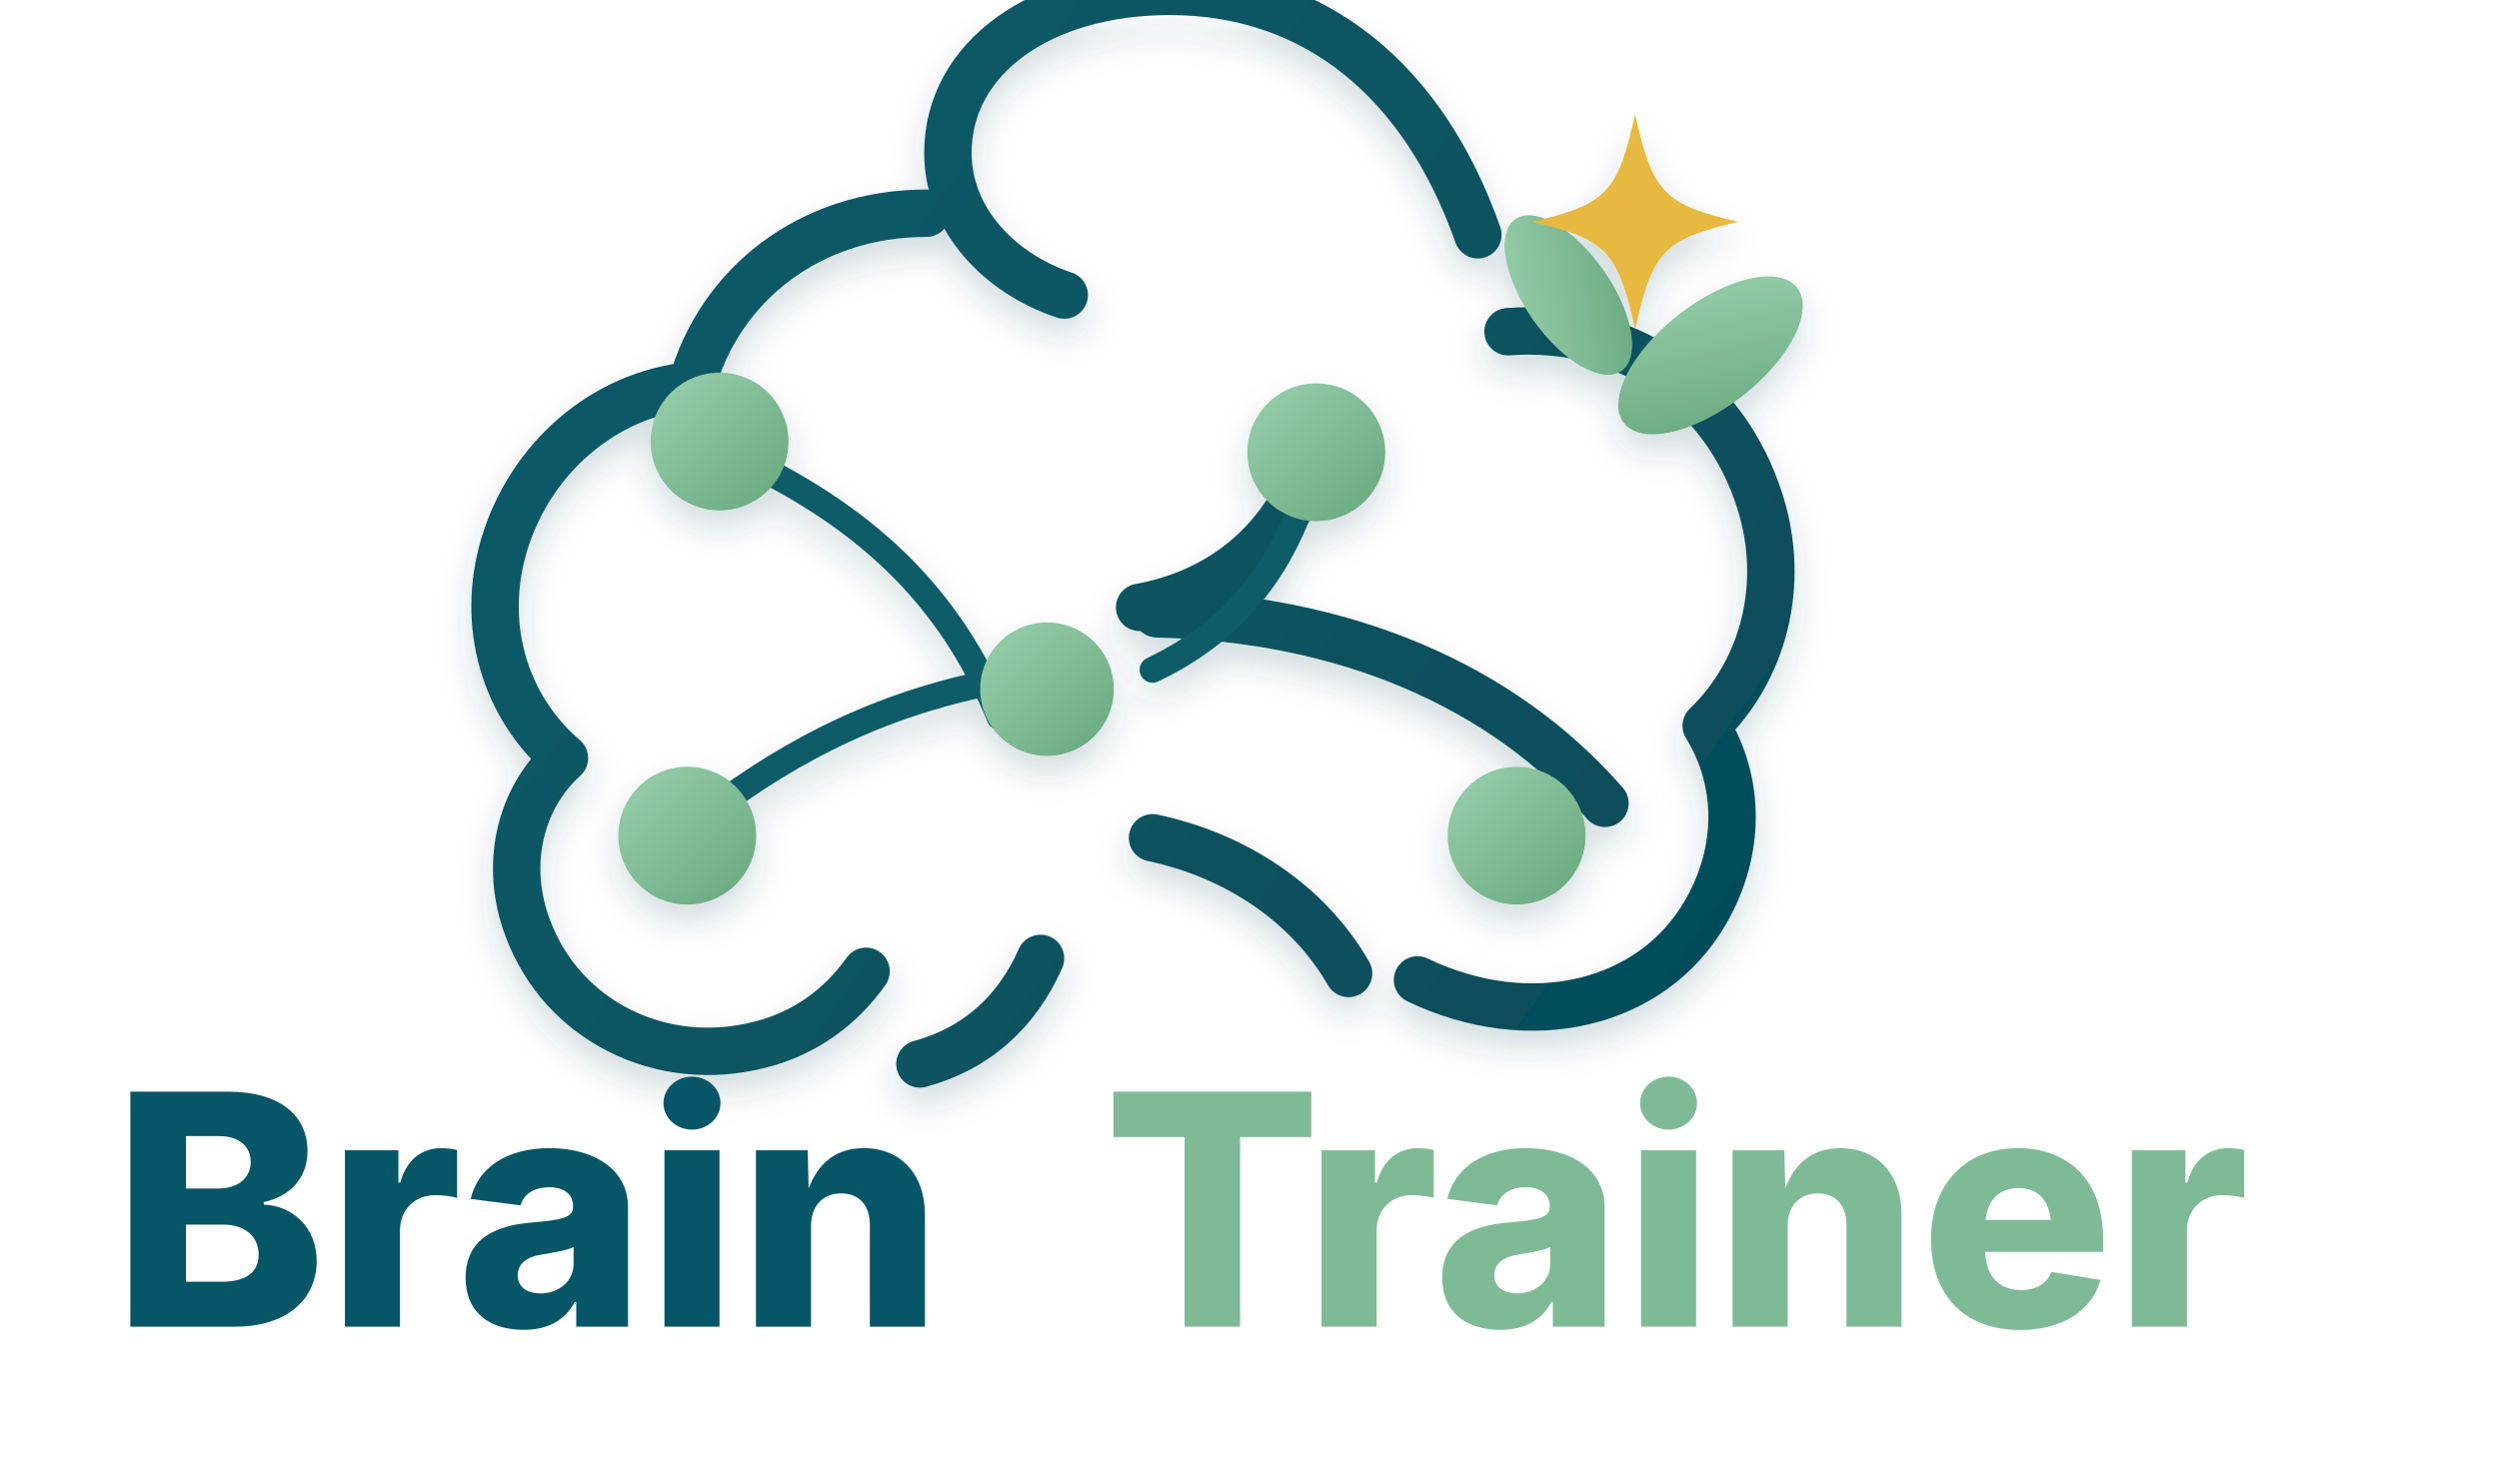
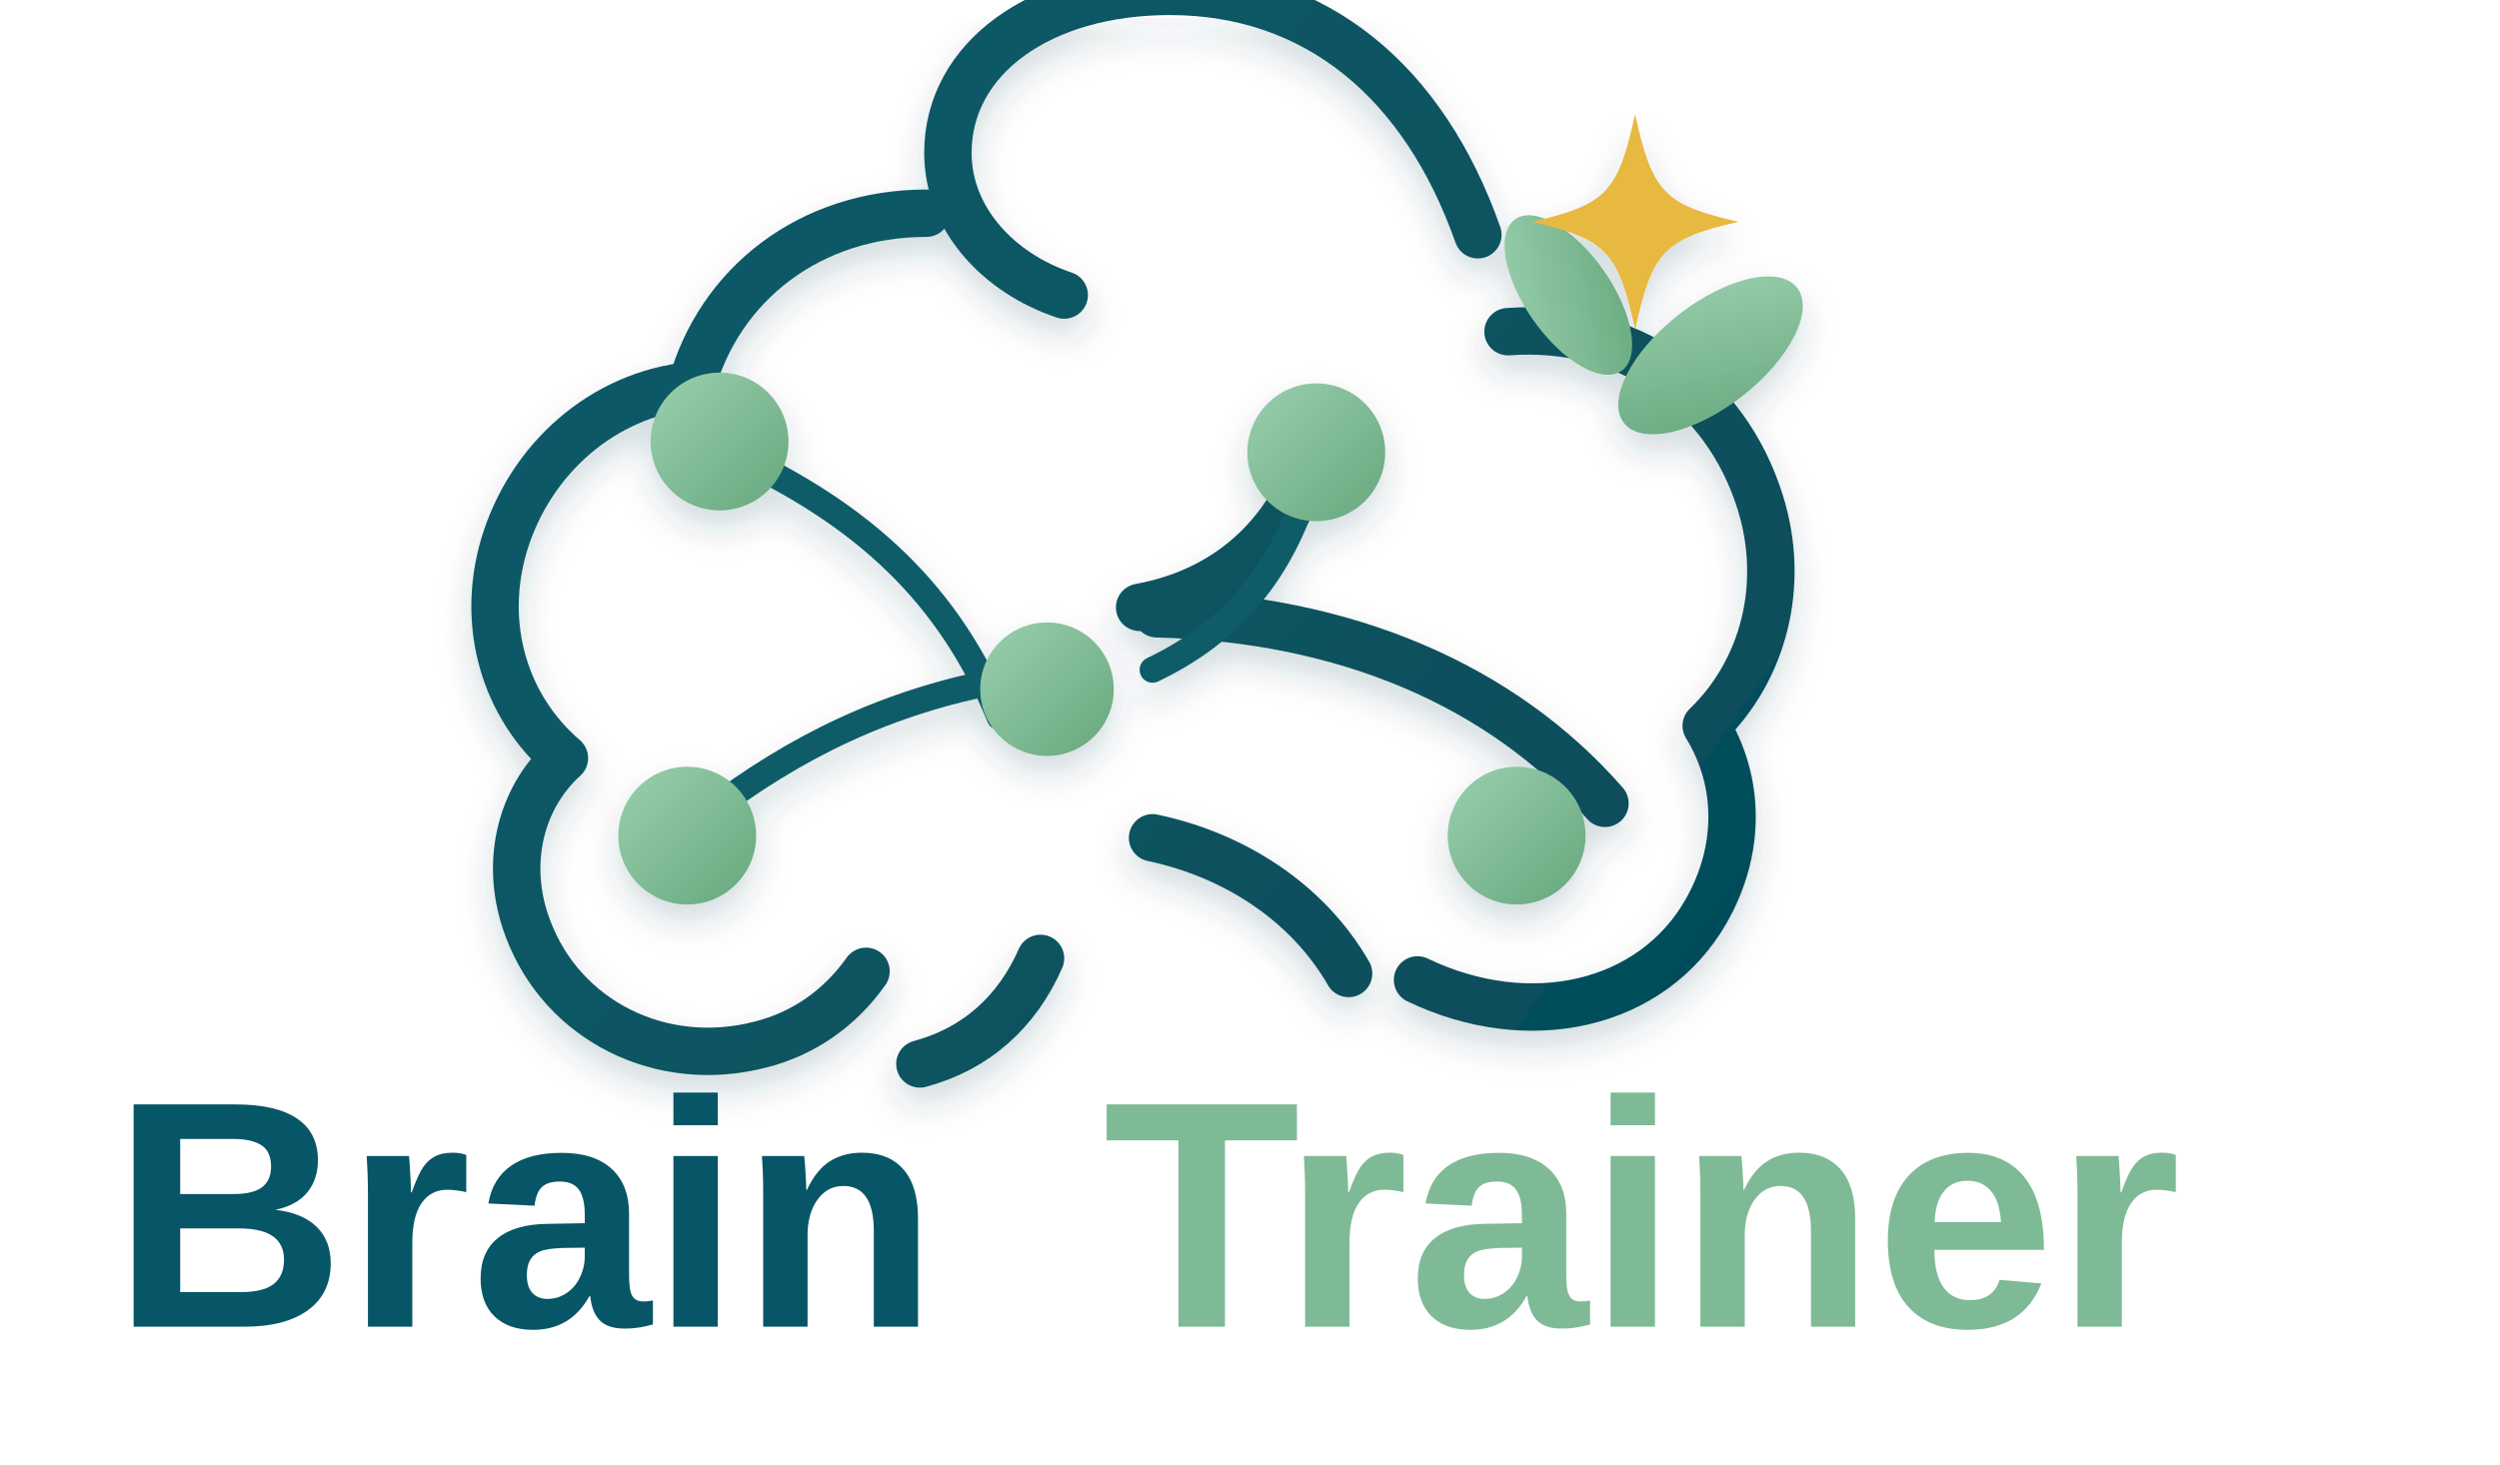
<svg xmlns="http://www.w3.org/2000/svg" viewBox="0 0 1160 680" role="img" aria-labelledby="title desc">
  <defs>
    <linearGradient id="brainStroke" x1="250" x2="790" y1="90" y2="470" gradientUnits="userSpaceOnUse">
      <stop offset="0" stop-color="#0B5B68" />
      <stop offset="1" stop-color="#064C5A" />
    </linearGradient>
    <linearGradient id="mint" x1="0" x2="1" y1="0" y2="1">
      <stop offset="0" stop-color="#9AD0AE" />
      <stop offset="1" stop-color="#66A77D" />
    </linearGradient>
    <filter id="softShadow" x="-10%" y="-10%" width="120%" height="120%" color-interpolation-filters="sRGB">
      <feDropShadow dx="0" dy="8" stdDeviation="8" flood-color="#063B45" flood-opacity="0.18" />
    </filter>
  </defs>
  <style>
    .brain-line,
    .network-line {
      fill: none;
      stroke-linecap: round;
      stroke-linejoin: round;
    }
    .brain-line {
      stroke: url(#brainStroke);
      stroke-width: 22;
    }
    .network-line {
      stroke: #0B5B68;
      stroke-width: 12;
    }
    .node,
    .leaf {
      fill: url(#mint);
    }
    .spark {
      fill: #E7B93F;
    }
    .word-brain {
      fill: #075667;
    }
    .word-trainer {
      fill: #7FBA96;
    }
    .wordmark {
-       font-family: Inter, "M PLUS Rounded 1c", "Noto Sans TC", "PingFang TC", "Microsoft JhengHei", sans-serif;
+       font-family: "Microsoft JhengHei", "Microsoft JhengHei UI", "PingFang TC", "Noto Sans TC", Arial, sans-serif;
      font-size: 150px;
      font-weight: 800;
      letter-spacing: 0;
    }
    @media (prefers-color-scheme: dark) {
      .brain-line,
      .network-line {
        stroke: #7ED3E2;
      }
      .node,
      .leaf,
      .word-trainer {
        fill: #A9E2BF;
      }
      .spark {
        fill: #FFE36A;
      }
      .word-brain {
        fill: #7ED3E2;
      }
    }
    @media (forced-colors: active) {
      .brain-line,
      .network-line {
        stroke: CanvasText;
      }
      .node,
      .leaf,
      .spark,
      .word-brain,
      .word-trainer {
        fill: CanvasText;
      }
    }
  </style>
  <g filter="url(#softShadow)">
    <path class="brain-line" d="M430 99c-54 0-96 33-109 80-41 4-75 34-87 74-11 37 0 75 28 99-21 19-28 50-17 79 16 43 62 66 108 54 20-5 37-17 49-34" />
    <path class="brain-line" d="M494 137c-30-10-54-35-54-66 0-44 43-75 103-75 68 0 118 42 143 113" />
    <path class="brain-line" d="M700 154c56-4 101 28 117 79 12 38 2 78-25 104 16 26 16 58 0 86-25 44-82 57-134 32" />
    <path class="brain-line" d="M529 282c44-8 74-38 84-82" />
    <path class="brain-line" d="M537 285c87 2 160 33 208 88" />
    <path class="brain-line" d="M535 389c38 8 72 30 91 63" />
    <path class="brain-line" d="M483 445c-11 25-30 42-56 49" />
    <path class="network-line" d="M338 210c64 29 103 67 126 123" />
    <path class="network-line" d="M328 378c42-32 84-52 136-62" />
    <path class="network-line" d="M611 211c-11 47-34 80-76 100" />
    <circle class="node" cx="334" cy="205" r="32" />
    <circle class="node" cx="486" cy="320" r="31" />
    <circle class="node" cx="319" cy="388" r="32" />
    <circle class="node" cx="611" cy="210" r="32" />
    <circle class="node" cx="704" cy="388" r="32" />
    <ellipse class="leaf" cx="728" cy="137" rx="20" ry="43" transform="rotate(-35 728 137)" />
    <ellipse class="leaf" cx="794" cy="165" rx="24" ry="51" transform="rotate(52 794 165)" />
    <path class="spark" d="M759 53c8 36 13 42 48 50-35 8-40 14-48 50-8-36-13-42-48-50 35-8 40-14 48-50Z" />
  </g>
  <text class="wordmark word-brain" x="52" y="616">Brain</text>
  <text class="wordmark word-trainer" x="512" y="616">Trainer</text>
</svg>
